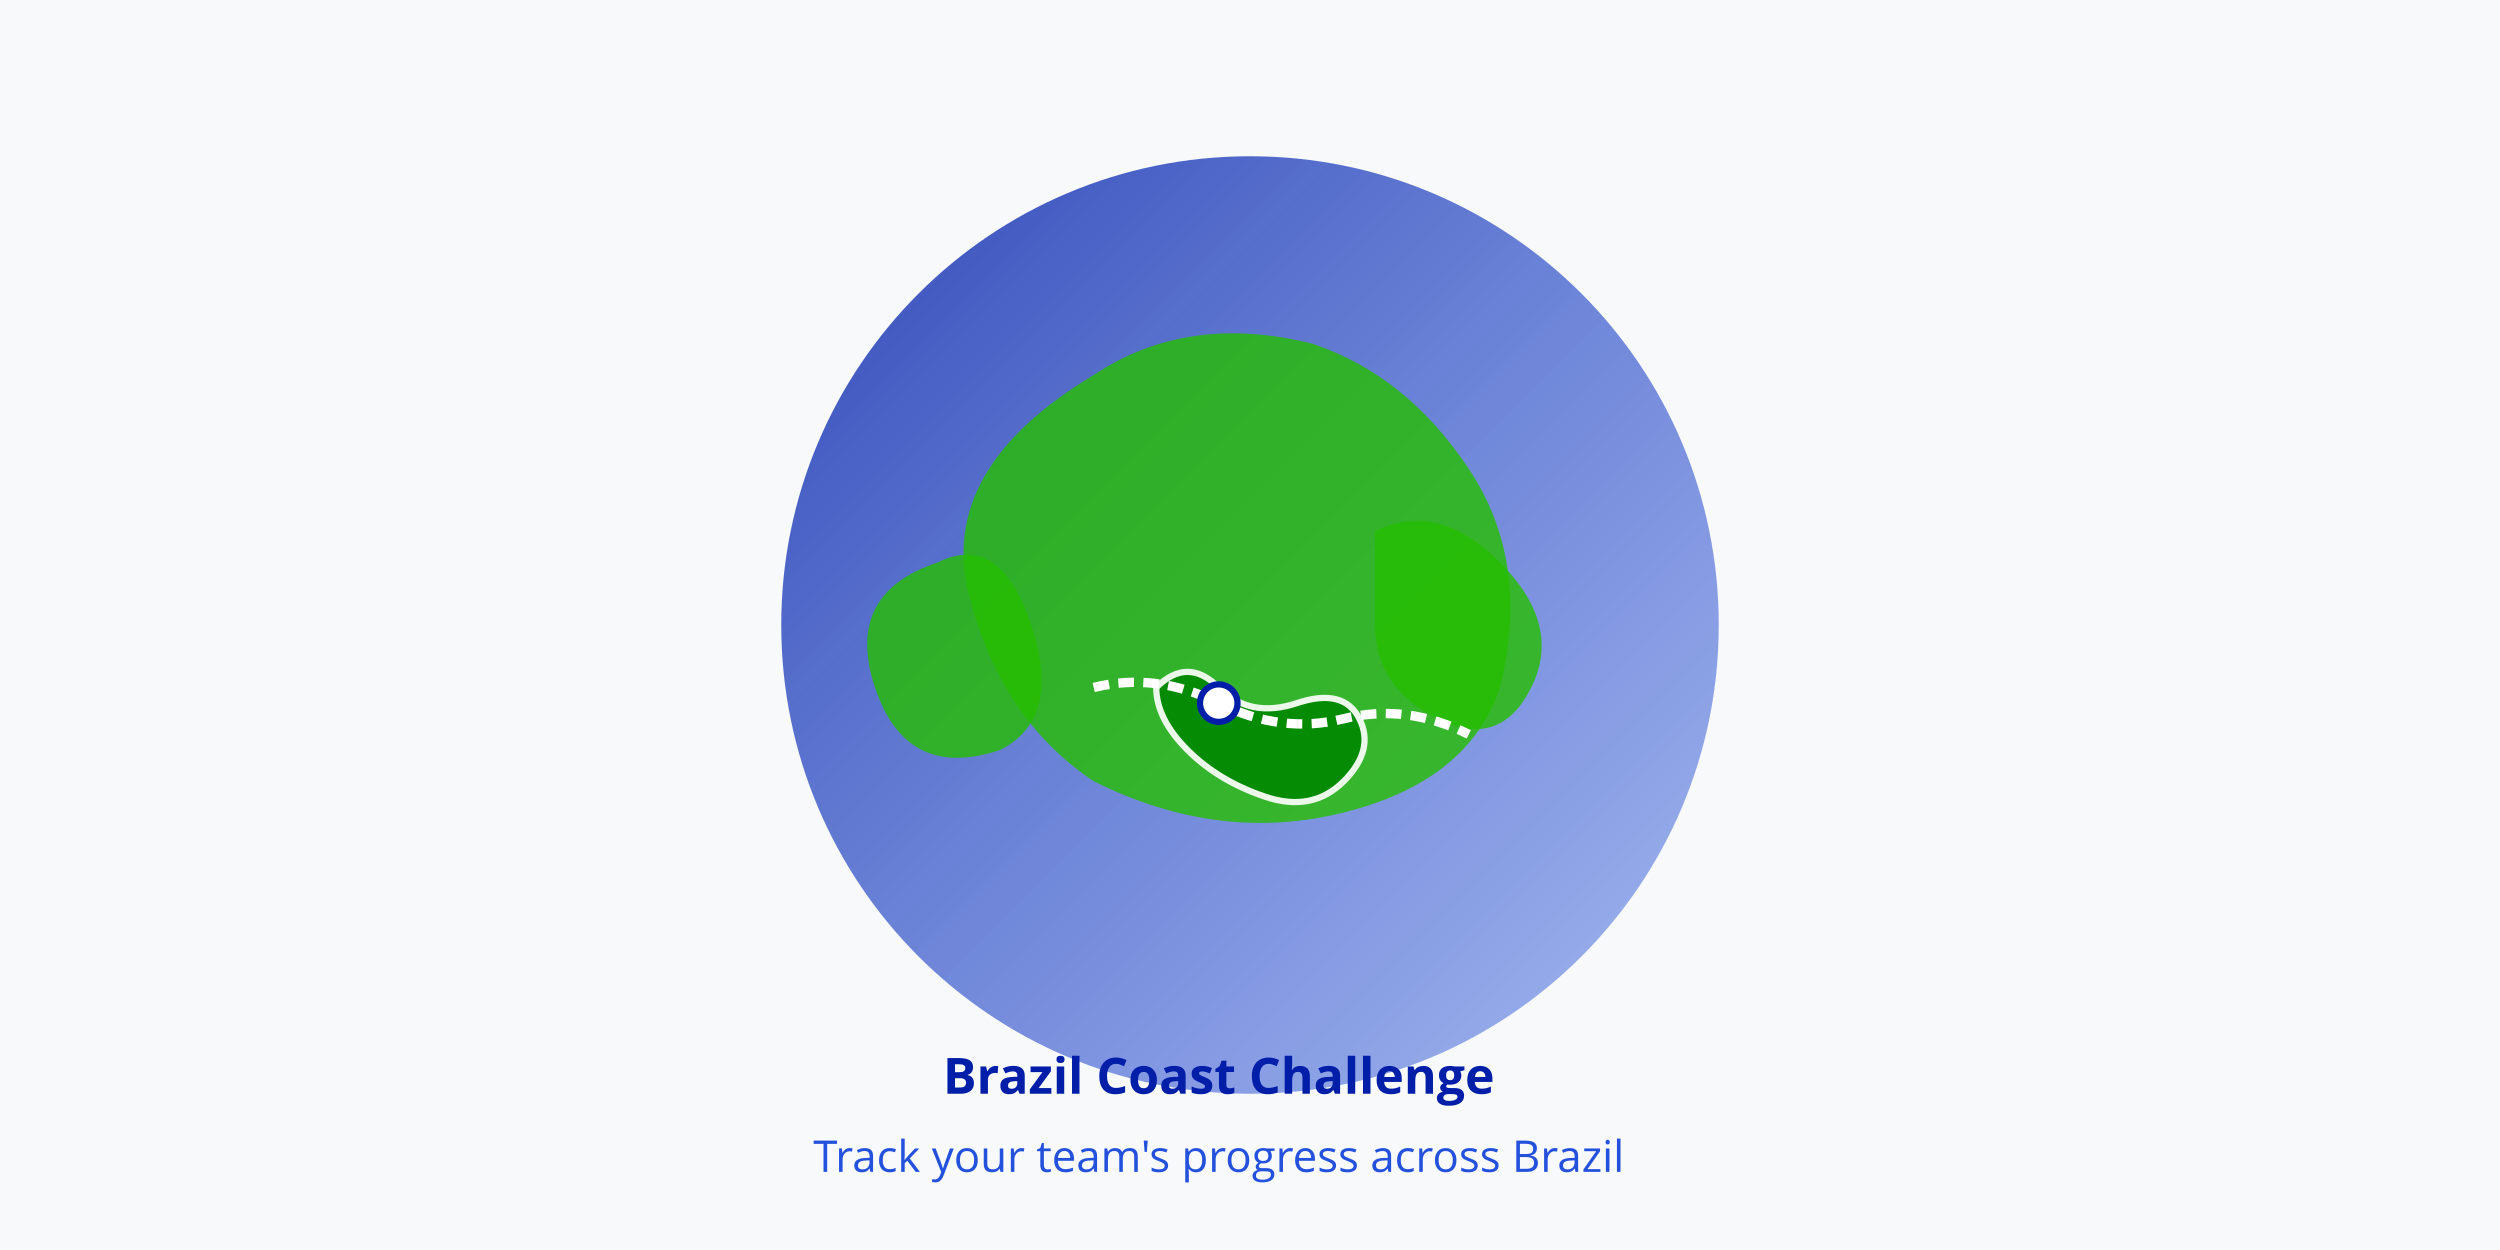
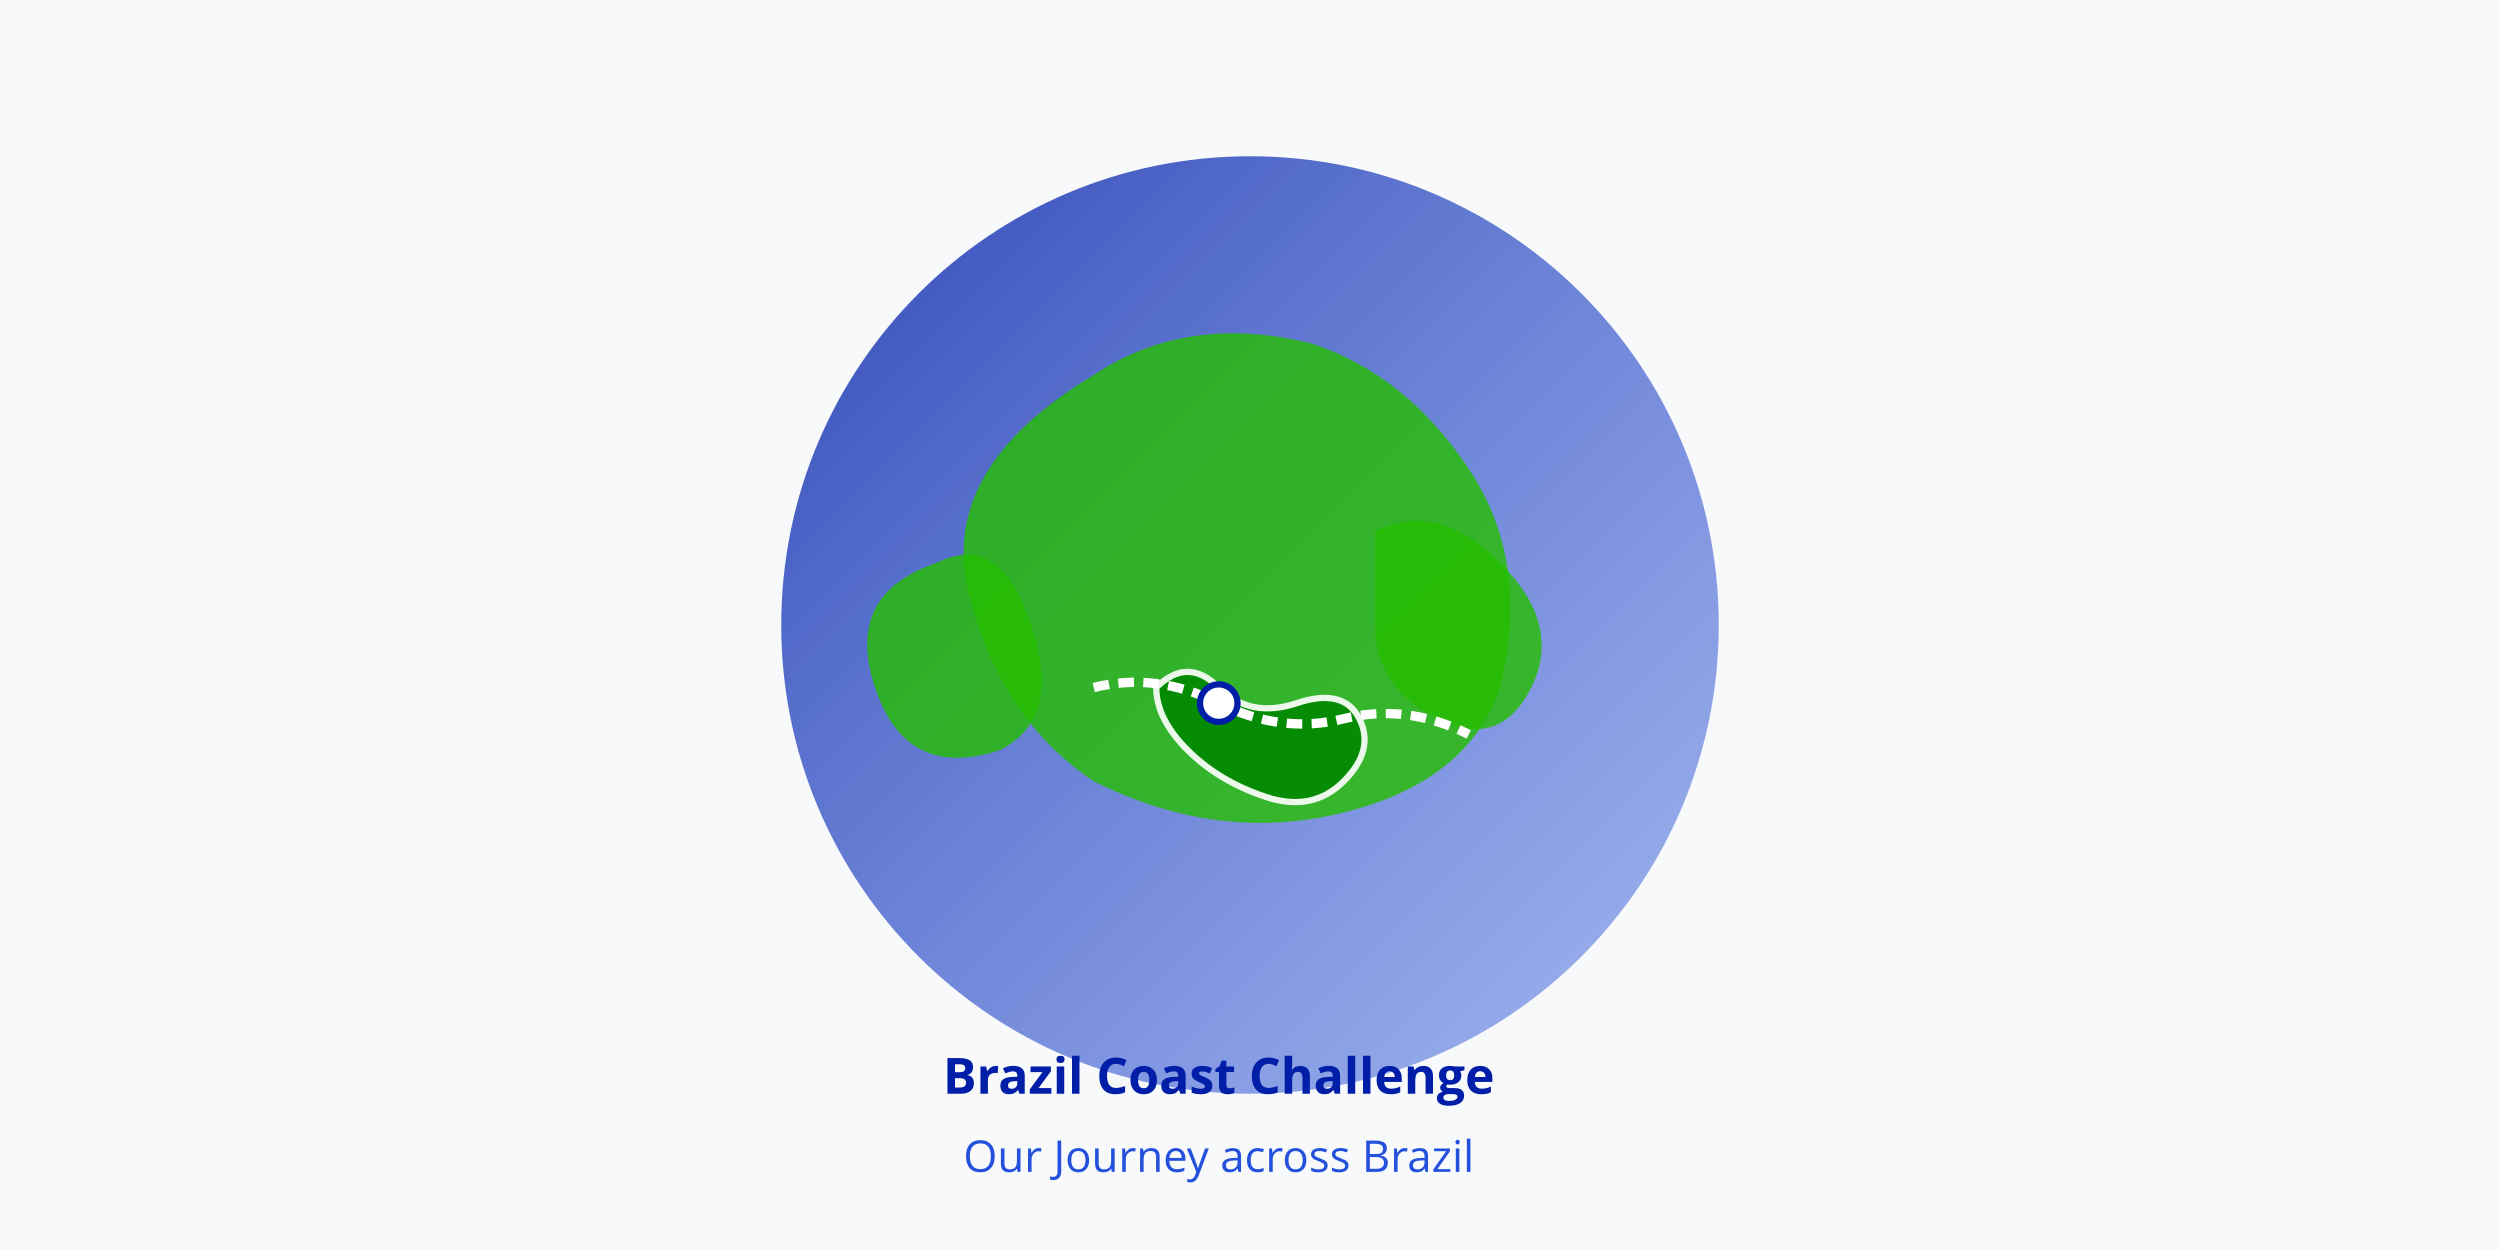
<svg xmlns="http://www.w3.org/2000/svg" width="800" height="400" viewBox="0 0 800 400">
  <defs>
    <linearGradient id="earthGradient" x1="0%" y1="0%" x2="100%" y2="100%">
      <stop offset="0%" style="stop-color:#001EA7;stop-opacity:0.8" />
      <stop offset="100%" style="stop-color:#2351DC;stop-opacity:0.4" />
    </linearGradient>
    <filter id="glow" x="-20%" y="-20%" width="140%" height="140%">
      <feGaussianBlur stdDeviation="10" result="blur" />
      <feComposite in="SourceGraphic" in2="blur" operator="over" />
    </filter>
  </defs>
  <rect width="800" height="400" fill="#f8f9fa" />
  <circle cx="400" cy="200" r="150" fill="url(#earthGradient)" filter="glow" />
  <path d="M350,120 Q380,100 420,110 Q450,120 470,150 Q490,180 480,220 Q470,250 430,260 Q390,270 350,250 Q320,230 310,190 Q300,150 350,120" fill="#24BE00" opacity="0.8" />
  <path d="M300,180 Q270,190 280,220 Q290,250 320,240 Q340,230 330,200 Q320,170 300,180" fill="#24BE00" opacity="0.8" />
  <path d="M440,170 Q460,160 480,180 Q500,200 490,220 Q480,240 460,230 Q440,220 440,200 Q440,180 440,170" fill="#24BE00" opacity="0.8" />
  <path d="M370,220 Q380,210 390,220 Q400,230 415,225 Q430,220 435,230 Q440,240 430,250 Q420,260 405,255 Q390,250 380,240 Q370,230 370,220" fill="#008600" stroke="#ffffff" stroke-width="2" opacity="0.9" />
  <path d="M350,220 Q370,215 390,225 Q410,235 430,230 Q450,225 470,235" fill="none" stroke="#ffffff" stroke-width="3" stroke-dasharray="5,3" />
  <circle cx="390" cy="225" r="6" fill="#ffffff" stroke="#001EA7" stroke-width="2" />
  <text x="390" y="350" text-anchor="middle" font-family="Open Sans, sans-serif" font-size="16" font-weight="bold" fill="#001EA7">Brazil Coast Challenge</text>
-   <text x="390" y="375" text-anchor="middle" font-family="Open Sans, sans-serif" font-size="14" fill="#2351DC">Track your team's progress across Brazil</text>
+   <text x="390" y="375" text-anchor="middle" font-family="Open Sans, sans-serif" font-size="14" fill="#2351DC">Our Journey across Brazil</text>
</svg>
